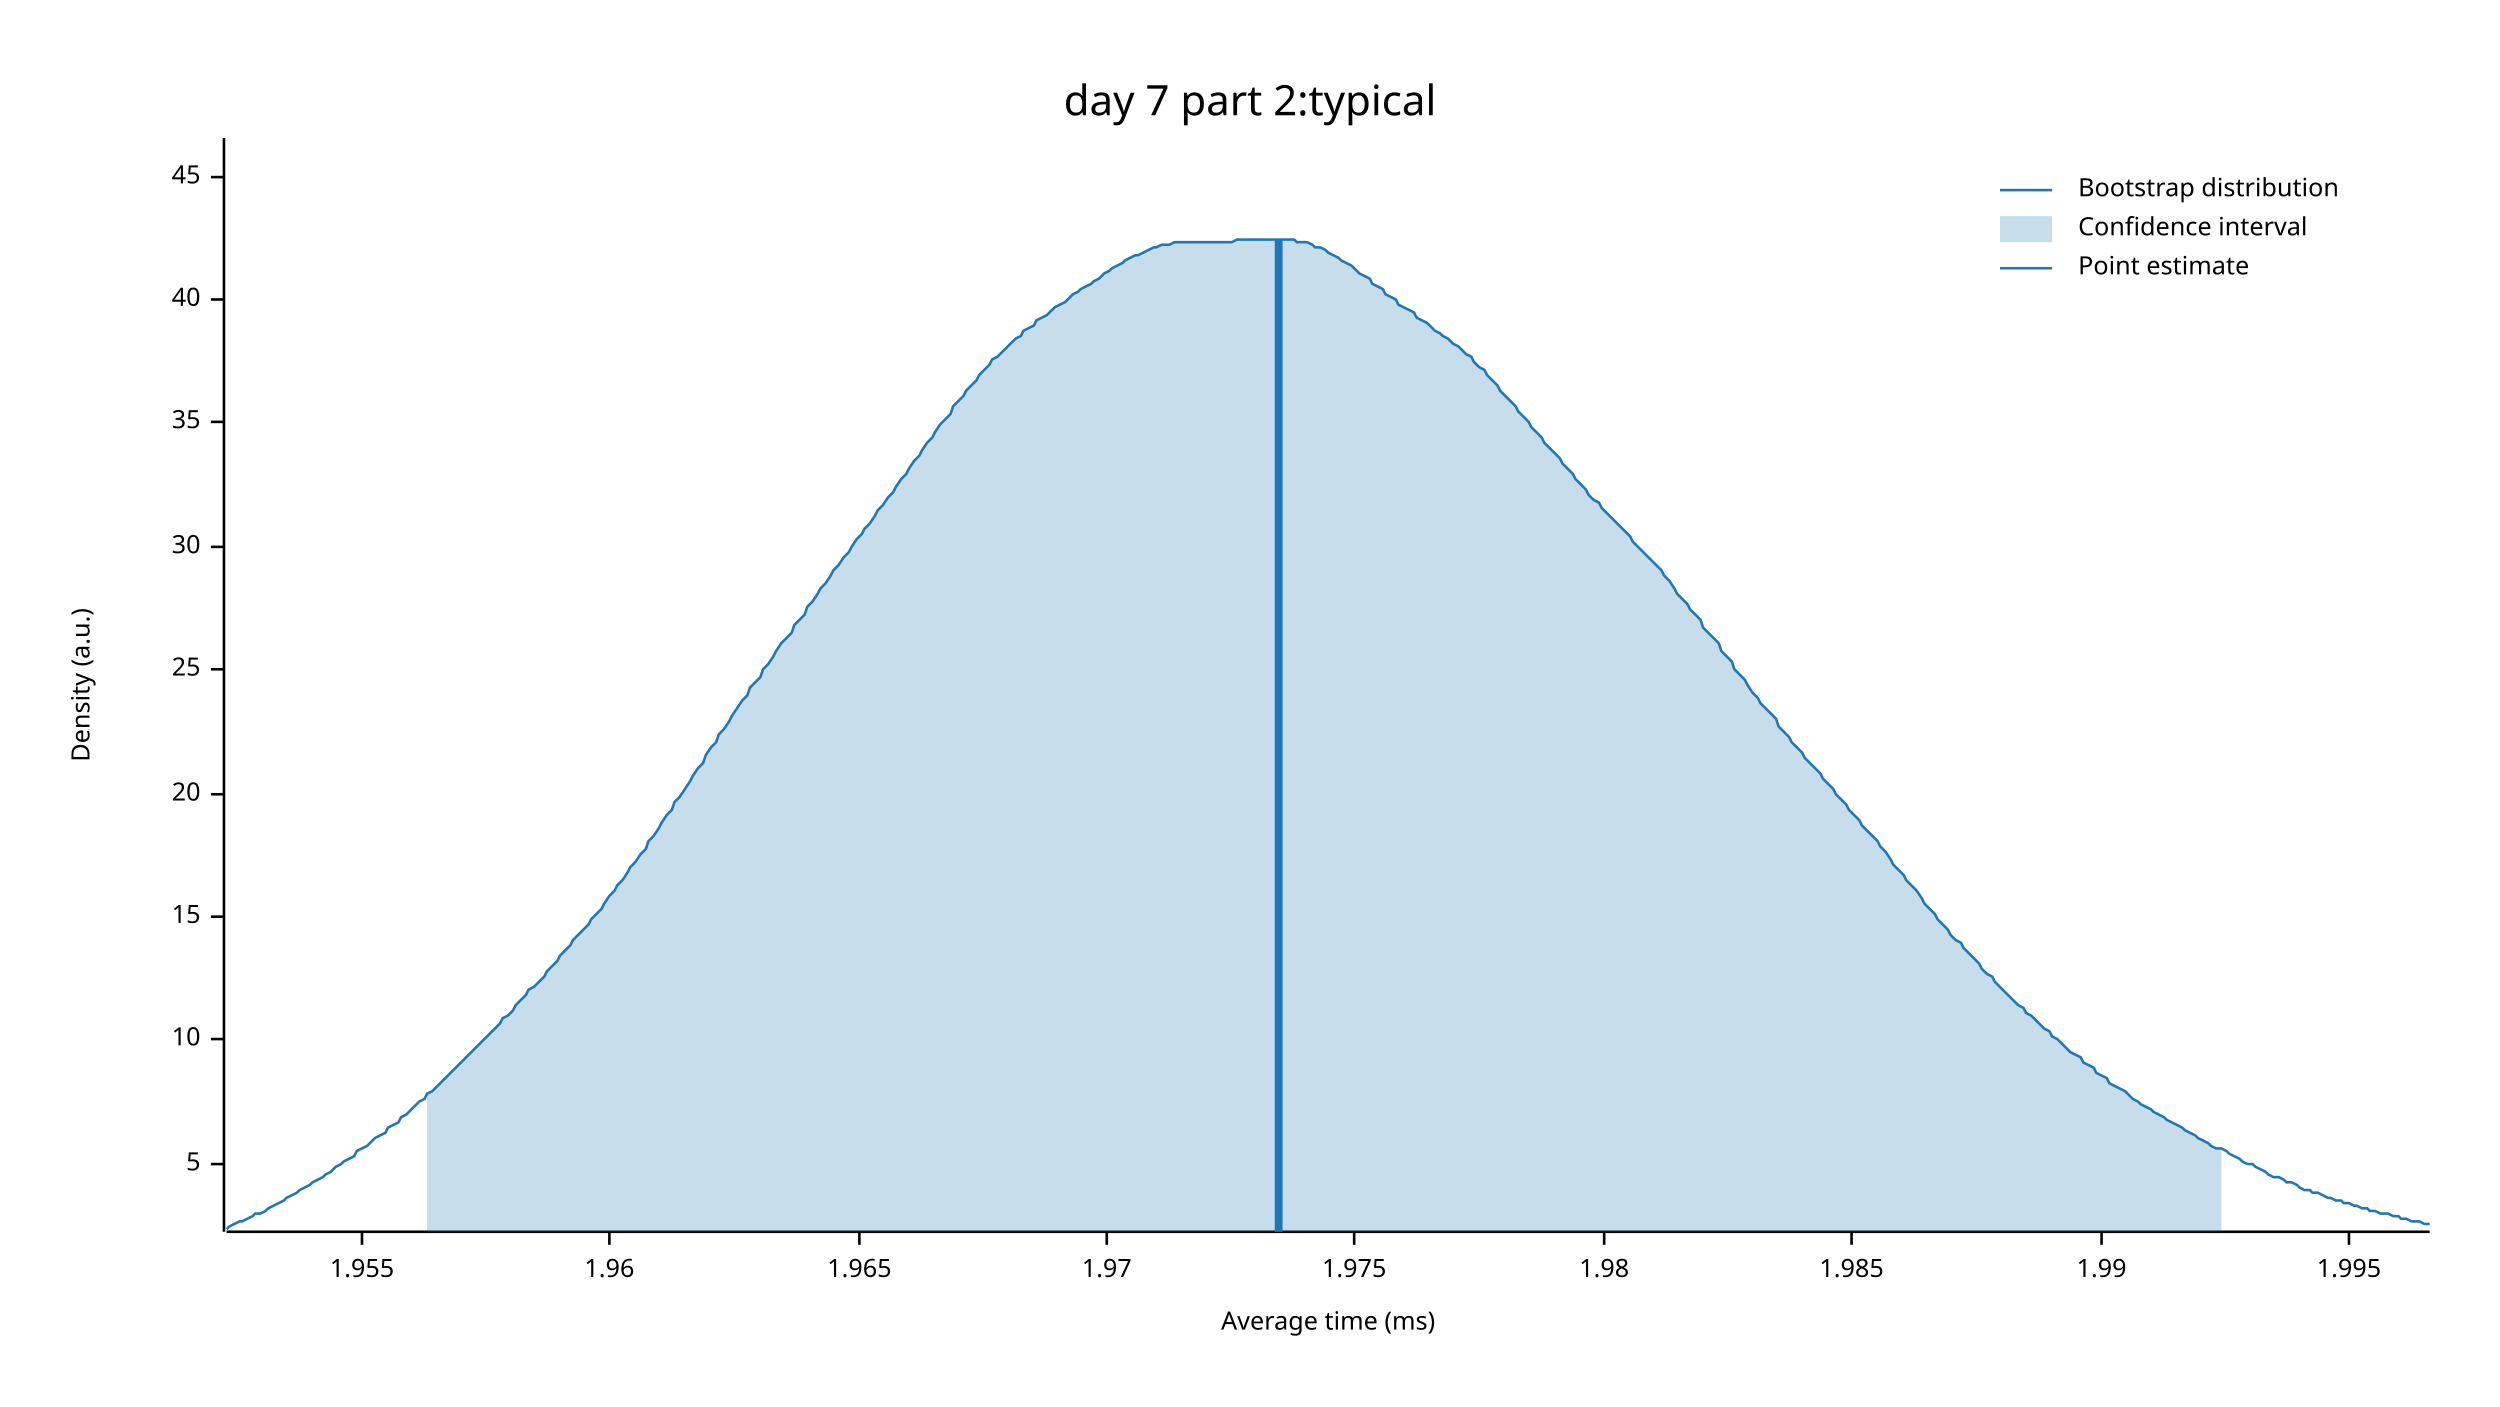
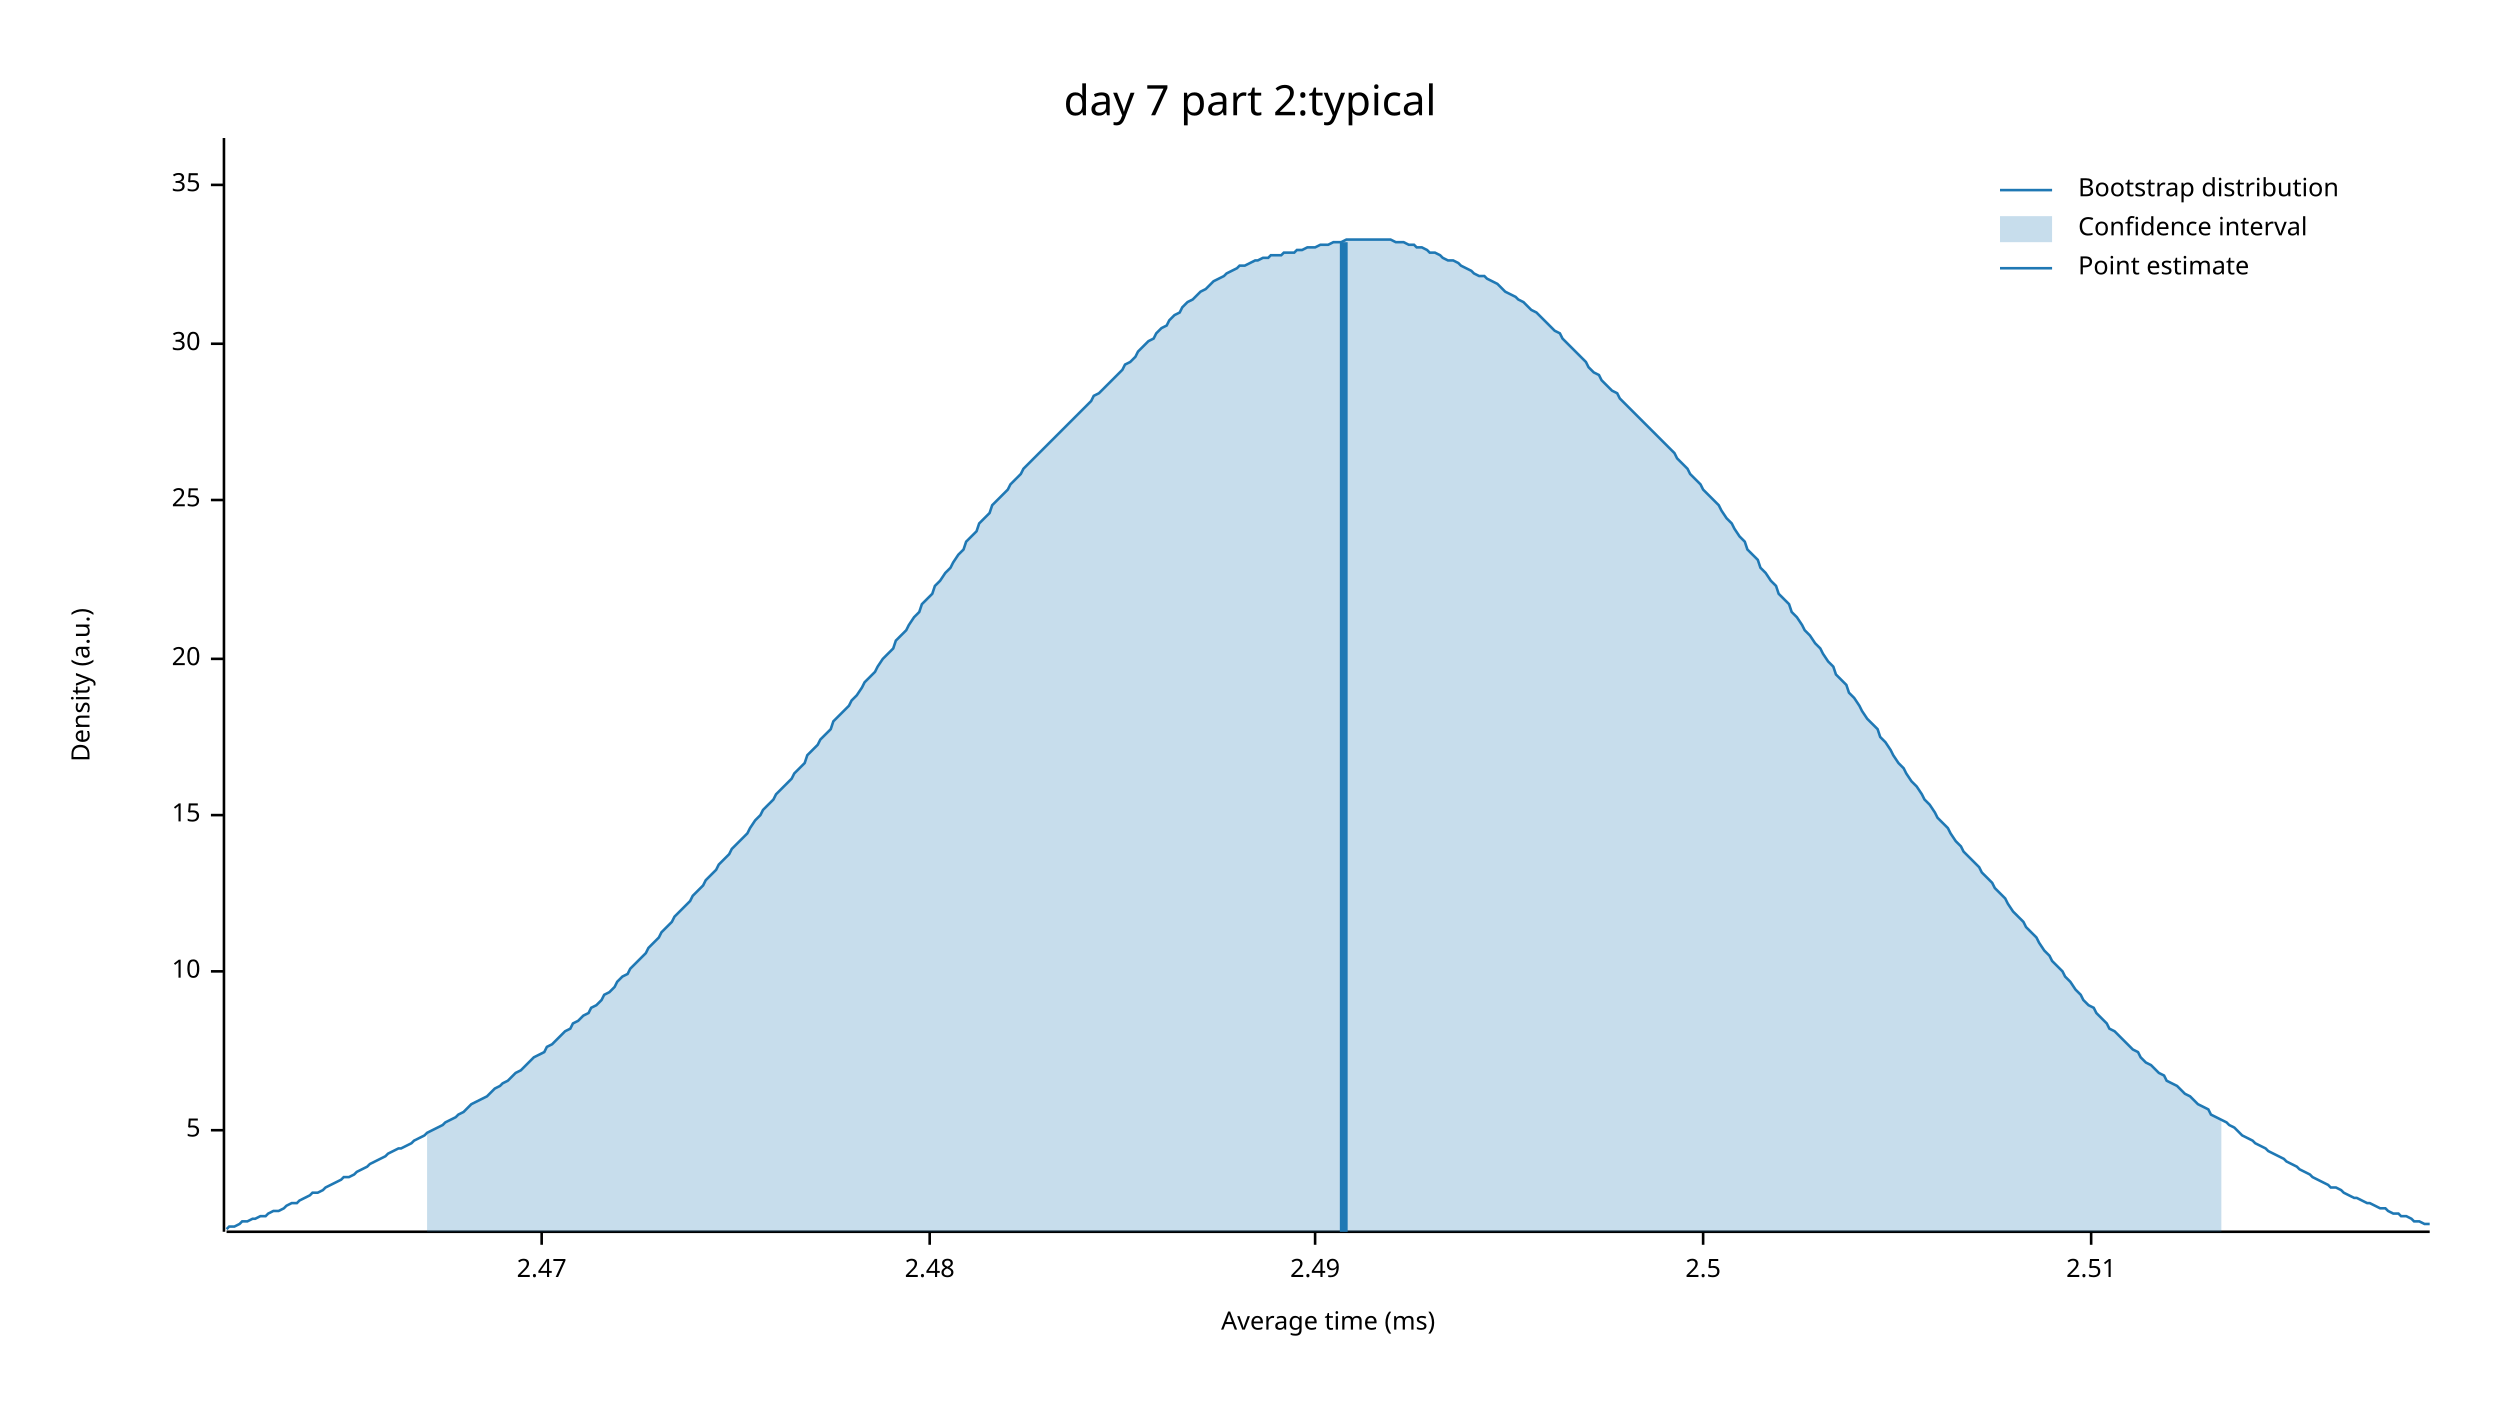
<svg xmlns="http://www.w3.org/2000/svg" width="960" height="540" viewBox="0 0 960 540">
  <text x="480" y="32" dy="0.76em" text-anchor="middle" font-family="sans-serif" font-size="16.129" opacity="1" fill="#000000">
day 7 part 2:typical
</text>
  <text x="27" y="263" dy="0.76em" text-anchor="middle" font-family="sans-serif" font-size="9.677" opacity="1" fill="#000000" transform="rotate(270, 27, 263)">
Density (a.u.)
</text>
  <text x="510" y="513" dy="-0.5ex" text-anchor="middle" font-family="sans-serif" font-size="9.677" opacity="1" fill="#000000">
Average time (ms)
</text>
  <polyline fill="none" opacity="1" stroke="#000000" stroke-width="1" points="86,53 86,473 " />
-   <text x="77" y="447" dy="0.5ex" text-anchor="end" font-family="sans-serif" font-size="9.677" opacity="1" fill="#000000">
+   <text x="77" y="434" dy="0.5ex" text-anchor="end" font-family="sans-serif" font-size="9.677" opacity="1" fill="#000000">
5
</text>
-   <polyline fill="none" opacity="1" stroke="#000000" stroke-width="1" points="81,447 86,447 " />
-   <text x="77" y="399" dy="0.5ex" text-anchor="end" font-family="sans-serif" font-size="9.677" opacity="1" fill="#000000">
+   <polyline fill="none" opacity="1" stroke="#000000" stroke-width="1" points="81,434 86,434 " />
+   <text x="77" y="373" dy="0.5ex" text-anchor="end" font-family="sans-serif" font-size="9.677" opacity="1" fill="#000000">
10
</text>
-   <polyline fill="none" opacity="1" stroke="#000000" stroke-width="1" points="81,399 86,399 " />
-   <text x="77" y="352" dy="0.5ex" text-anchor="end" font-family="sans-serif" font-size="9.677" opacity="1" fill="#000000">
+   <polyline fill="none" opacity="1" stroke="#000000" stroke-width="1" points="81,373 86,373 " />
+   <text x="77" y="313" dy="0.5ex" text-anchor="end" font-family="sans-serif" font-size="9.677" opacity="1" fill="#000000">
15
</text>
-   <polyline fill="none" opacity="1" stroke="#000000" stroke-width="1" points="81,352 86,352 " />
-   <text x="77" y="305" dy="0.5ex" text-anchor="end" font-family="sans-serif" font-size="9.677" opacity="1" fill="#000000">
+   <polyline fill="none" opacity="1" stroke="#000000" stroke-width="1" points="81,313 86,313 " />
+   <text x="77" y="253" dy="0.5ex" text-anchor="end" font-family="sans-serif" font-size="9.677" opacity="1" fill="#000000">
20
</text>
-   <polyline fill="none" opacity="1" stroke="#000000" stroke-width="1" points="81,305 86,305 " />
-   <text x="77" y="257" dy="0.5ex" text-anchor="end" font-family="sans-serif" font-size="9.677" opacity="1" fill="#000000">
+   <polyline fill="none" opacity="1" stroke="#000000" stroke-width="1" points="81,253 86,253 " />
+   <text x="77" y="192" dy="0.5ex" text-anchor="end" font-family="sans-serif" font-size="9.677" opacity="1" fill="#000000">
25
</text>
-   <polyline fill="none" opacity="1" stroke="#000000" stroke-width="1" points="81,257 86,257 " />
-   <text x="77" y="210" dy="0.5ex" text-anchor="end" font-family="sans-serif" font-size="9.677" opacity="1" fill="#000000">
+   <polyline fill="none" opacity="1" stroke="#000000" stroke-width="1" points="81,192 86,192 " />
+   <text x="77" y="132" dy="0.5ex" text-anchor="end" font-family="sans-serif" font-size="9.677" opacity="1" fill="#000000">
30
</text>
-   <polyline fill="none" opacity="1" stroke="#000000" stroke-width="1" points="81,210 86,210 " />
-   <text x="77" y="162" dy="0.5ex" text-anchor="end" font-family="sans-serif" font-size="9.677" opacity="1" fill="#000000">
+   <polyline fill="none" opacity="1" stroke="#000000" stroke-width="1" points="81,132 86,132 " />
+   <text x="77" y="71" dy="0.5ex" text-anchor="end" font-family="sans-serif" font-size="9.677" opacity="1" fill="#000000">
35
</text>
-   <polyline fill="none" opacity="1" stroke="#000000" stroke-width="1" points="81,162 86,162 " />
-   <text x="77" y="115" dy="0.5ex" text-anchor="end" font-family="sans-serif" font-size="9.677" opacity="1" fill="#000000">
- 40
+   <polyline fill="none" opacity="1" stroke="#000000" stroke-width="1" points="81,71 86,71 " />
+   <polyline fill="none" opacity="1" stroke="#000000" stroke-width="1" points="87,473 933,473 " />
+   <text x="208" y="483" dy="0.76em" text-anchor="middle" font-family="sans-serif" font-size="9.677" opacity="1" fill="#000000">
+ 2.47
</text>
-   <polyline fill="none" opacity="1" stroke="#000000" stroke-width="1" points="81,115 86,115 " />
-   <text x="77" y="68" dy="0.5ex" text-anchor="end" font-family="sans-serif" font-size="9.677" opacity="1" fill="#000000">
- 45
+   <polyline fill="none" opacity="1" stroke="#000000" stroke-width="1" points="208,473 208,478 " />
+   <text x="357" y="483" dy="0.76em" text-anchor="middle" font-family="sans-serif" font-size="9.677" opacity="1" fill="#000000">
+ 2.48
</text>
-   <polyline fill="none" opacity="1" stroke="#000000" stroke-width="1" points="81,68 86,68 " />
-   <polyline fill="none" opacity="1" stroke="#000000" stroke-width="1" points="87,473 933,473 " />
-   <text x="139" y="483" dy="0.76em" text-anchor="middle" font-family="sans-serif" font-size="9.677" opacity="1" fill="#000000">
- 1.955
+   <polyline fill="none" opacity="1" stroke="#000000" stroke-width="1" points="357,473 357,478 " />
+   <text x="505" y="483" dy="0.76em" text-anchor="middle" font-family="sans-serif" font-size="9.677" opacity="1" fill="#000000">
+ 2.49
</text>
-   <polyline fill="none" opacity="1" stroke="#000000" stroke-width="1" points="139,473 139,478 " />
-   <text x="234" y="483" dy="0.76em" text-anchor="middle" font-family="sans-serif" font-size="9.677" opacity="1" fill="#000000">
- 1.96
+   <polyline fill="none" opacity="1" stroke="#000000" stroke-width="1" points="505,473 505,478 " />
+   <text x="654" y="483" dy="0.76em" text-anchor="middle" font-family="sans-serif" font-size="9.677" opacity="1" fill="#000000">
+ 2.5
</text>
-   <polyline fill="none" opacity="1" stroke="#000000" stroke-width="1" points="234,473 234,478 " />
-   <text x="330" y="483" dy="0.76em" text-anchor="middle" font-family="sans-serif" font-size="9.677" opacity="1" fill="#000000">
- 1.965
+   <polyline fill="none" opacity="1" stroke="#000000" stroke-width="1" points="654,473 654,478 " />
+   <text x="803" y="483" dy="0.76em" text-anchor="middle" font-family="sans-serif" font-size="9.677" opacity="1" fill="#000000">
+ 2.51
</text>
-   <polyline fill="none" opacity="1" stroke="#000000" stroke-width="1" points="330,473 330,478 " />
-   <text x="425" y="483" dy="0.76em" text-anchor="middle" font-family="sans-serif" font-size="9.677" opacity="1" fill="#000000">
- 1.97
- </text>
-   <polyline fill="none" opacity="1" stroke="#000000" stroke-width="1" points="425,473 425,478 " />
-   <text x="520" y="483" dy="0.76em" text-anchor="middle" font-family="sans-serif" font-size="9.677" opacity="1" fill="#000000">
- 1.975
- </text>
-   <polyline fill="none" opacity="1" stroke="#000000" stroke-width="1" points="520,473 520,478 " />
-   <text x="616" y="483" dy="0.76em" text-anchor="middle" font-family="sans-serif" font-size="9.677" opacity="1" fill="#000000">
- 1.98
- </text>
-   <polyline fill="none" opacity="1" stroke="#000000" stroke-width="1" points="616,473 616,478 " />
-   <text x="711" y="483" dy="0.76em" text-anchor="middle" font-family="sans-serif" font-size="9.677" opacity="1" fill="#000000">
- 1.985
- </text>
-   <polyline fill="none" opacity="1" stroke="#000000" stroke-width="1" points="711,473 711,478 " />
-   <text x="807" y="483" dy="0.76em" text-anchor="middle" font-family="sans-serif" font-size="9.677" opacity="1" fill="#000000">
- 1.99
- </text>
-   <polyline fill="none" opacity="1" stroke="#000000" stroke-width="1" points="807,473 807,478 " />
-   <text x="902" y="483" dy="0.76em" text-anchor="middle" font-family="sans-serif" font-size="9.677" opacity="1" fill="#000000">
- 1.995
- </text>
-   <polyline fill="none" opacity="1" stroke="#000000" stroke-width="1" points="902,473 902,478 " />
-   <polyline fill="none" opacity="1" stroke="#1F78B4" stroke-width="1" points="87,472 88,471 90,470 92,469 93,469 95,468 97,467 98,466 100,466 102,465 103,464 105,463 107,462 109,461 110,460 112,459 114,458 115,457 117,456 119,455 120,454 122,453 124,452 125,451 127,450 129,448 131,447 132,446 134,445 136,444 137,442 139,441 141,440 142,439 144,437 146,436 148,435 149,433 151,432 153,431 154,429 156,428 158,426 159,425 161,423 163,422 164,420 166,419 168,417 170,415 171,414 173,412 175,410 176,409 178,407 180,405 181,404 183,402 185,400 187,398 188,397 190,395 192,393 193,391 195,390 197,388 198,386 200,384 202,382 203,380 205,379 207,377 209,375 210,373 212,371 214,369 215,367 217,365 219,363 220,361 222,359 224,357 226,355 227,353 229,351 231,349 232,347 234,344 236,342 237,340 239,338 241,335 242,333 244,331 246,328 248,326 249,323 251,321 253,318 254,316 256,313 258,311 259,308 261,306 263,303 265,300 266,298 268,295 270,293 271,290 273,287 275,285 276,282 278,280 280,277 281,275 283,272 285,269 287,267 288,264 290,262 292,260 293,257 295,255 297,252 298,250 300,247 302,245 304,243 305,240 307,238 309,236 310,233 312,231 314,228 315,226 317,224 319,221 320,219 322,217 324,214 326,212 327,210 329,207 331,205 332,203 334,201 336,198 337,196 339,194 341,191 343,189 344,187 346,184 348,182 349,180 351,177 353,175 354,173 356,170 358,168 359,166 361,163 363,161 365,159 366,156 368,154 370,152 371,150 373,148 375,146 376,144 378,142 380,140 381,138 383,137 385,135 387,133 388,132 390,130 392,129 393,127 395,126 397,125 398,123 400,122 402,121 404,119 405,118 407,117 409,116 410,115 412,113 414,112 415,111 417,110 419,109 420,108 422,107 424,105 426,104 427,103 429,102 431,101 432,100 434,99 436,98 437,98 439,97 441,96 443,95 444,95 446,94 448,94 449,94 451,93 453,93 454,93 456,93 458,93 459,93 461,93 463,93 465,93 466,93 468,93 470,93 471,93 473,93 475,92 476,92 478,92 480,92 482,92 483,92 485,92 487,92 488,92 490,92 492,92 493,92 495,92 497,92 498,93 500,93 502,93 504,94 505,95 507,95 509,96 510,97 512,98 514,99 515,100 517,101 519,102 521,104 522,105 524,106 526,107 527,109 529,110 531,111 532,113 534,114 536,115 537,117 539,118 541,119 543,120 544,122 546,123 548,124 549,125 551,127 553,128 554,129 556,130 558,132 560,133 561,134 563,136 565,137 566,139 568,141 570,142 571,144 573,146 575,148 576,150 578,152 580,154 582,156 583,158 585,160 587,162 588,164 590,166 592,168 593,170 595,172 597,174 599,176 600,178 602,180 604,182 605,184 607,186 609,188 610,190 612,192 614,193 615,195 617,197 619,199 621,201 622,202 624,204 626,206 627,208 629,210 631,212 632,213 634,215 636,217 638,219 639,221 641,223 643,226 644,228 646,230 648,232 649,234 651,236 653,238 654,241 656,243 658,245 660,247 661,250 663,252 665,254 666,257 668,259 670,261 671,263 673,266 675,268 676,270 678,272 680,274 682,276 683,279 685,281 687,283 688,285 690,287 692,289 693,291 695,293 697,295 699,297 700,299 702,301 704,303 705,305 707,307 709,309 710,311 712,313 714,315 715,317 717,319 719,321 721,323 722,325 724,327 726,330 727,332 729,334 731,336 732,338 734,340 736,342 738,345 739,347 741,349 743,351 744,353 746,355 748,357 749,359 751,361 753,362 754,364 756,366 758,368 760,370 761,372 763,374 765,375 766,377 768,379 770,381 771,382 773,384 775,386 777,387 778,389 780,390 782,392 783,393 785,395 787,396 788,398 790,399 792,401 793,402 795,404 797,405 799,406 800,408 802,409 804,410 805,412 807,413 809,414 810,416 812,417 814,418 816,419 817,420 819,422 821,423 822,424 824,425 826,426 827,427 829,428 831,429 832,430 834,431 836,432 838,433 839,434 841,435 843,436 844,437 846,438 848,439 849,440 851,441 853,441 855,442 856,443 858,444 860,445 861,446 863,447 865,447 866,448 868,449 870,450 871,451 873,452 875,452 877,453 878,454 880,454 882,455 883,456 885,457 887,457 888,458 890,458 892,459 894,460 895,460 897,461 899,461 900,462 902,462 904,463 905,463 907,464 909,464 910,465 912,465 914,466 916,466 917,466 919,467 921,467 922,468 924,468 926,469 927,469 929,469 931,470 933,470 " />
-   <polygon opacity="0.25" fill="#1F78B4" points="164,420 166,419 168,417 170,415 171,414 173,412 175,410 176,409 178,407 180,405 181,404 183,402 185,400 187,398 188,397 190,395 192,393 193,391 195,390 197,388 198,386 200,384 202,382 203,380 205,379 207,377 209,375 210,373 212,371 214,369 215,367 217,365 219,363 220,361 222,359 224,357 226,355 227,353 229,351 231,349 232,347 234,344 236,342 237,340 239,338 241,335 242,333 244,331 246,328 248,326 249,323 251,321 253,318 254,316 256,313 258,311 259,308 261,306 263,303 265,300 266,298 268,295 270,293 271,290 273,287 275,285 276,282 278,280 280,277 281,275 283,272 285,269 287,267 288,264 290,262 292,260 293,257 295,255 297,252 298,250 300,247 302,245 304,243 305,240 307,238 309,236 310,233 312,231 314,228 315,226 317,224 319,221 320,219 322,217 324,214 326,212 327,210 329,207 331,205 332,203 334,201 336,198 337,196 339,194 341,191 343,189 344,187 346,184 348,182 349,180 351,177 353,175 354,173 356,170 358,168 359,166 361,163 363,161 365,159 366,156 368,154 370,152 371,150 373,148 375,146 376,144 378,142 380,140 381,138 383,137 385,135 387,133 388,132 390,130 392,129 393,127 395,126 397,125 398,123 400,122 402,121 404,119 405,118 407,117 409,116 410,115 412,113 414,112 415,111 417,110 419,109 420,108 422,107 424,105 426,104 427,103 429,102 431,101 432,100 434,99 436,98 437,98 439,97 441,96 443,95 444,95 446,94 448,94 449,94 451,93 453,93 454,93 456,93 458,93 459,93 461,93 463,93 465,93 466,93 468,93 470,93 471,93 473,93 475,92 476,92 478,92 480,92 482,92 483,92 485,92 487,92 488,92 490,92 492,92 493,92 495,92 497,92 498,93 500,93 502,93 504,94 505,95 507,95 509,96 510,97 512,98 514,99 515,100 517,101 519,102 521,104 522,105 524,106 526,107 527,109 529,110 531,111 532,113 534,114 536,115 537,117 539,118 541,119 543,120 544,122 546,123 548,124 549,125 551,127 553,128 554,129 556,130 558,132 560,133 561,134 563,136 565,137 566,139 568,141 570,142 571,144 573,146 575,148 576,150 578,152 580,154 582,156 583,158 585,160 587,162 588,164 590,166 592,168 593,170 595,172 597,174 599,176 600,178 602,180 604,182 605,184 607,186 609,188 610,190 612,192 614,193 615,195 617,197 619,199 621,201 622,202 624,204 626,206 627,208 629,210 631,212 632,213 634,215 636,217 638,219 639,221 641,223 643,226 644,228 646,230 648,232 649,234 651,236 653,238 654,241 656,243 658,245 660,247 661,250 663,252 665,254 666,257 668,259 670,261 671,263 673,266 675,268 676,270 678,272 680,274 682,276 683,279 685,281 687,283 688,285 690,287 692,289 693,291 695,293 697,295 699,297 700,299 702,301 704,303 705,305 707,307 709,309 710,311 712,313 714,315 715,317 717,319 719,321 721,323 722,325 724,327 726,330 727,332 729,334 731,336 732,338 734,340 736,342 738,345 739,347 741,349 743,351 744,353 746,355 748,357 749,359 751,361 753,362 754,364 756,366 758,368 760,370 761,372 763,374 765,375 766,377 768,379 770,381 771,382 773,384 775,386 777,387 778,389 780,390 782,392 783,393 785,395 787,396 788,398 790,399 792,401 793,402 795,404 797,405 799,406 800,408 802,409 804,410 805,412 807,413 809,414 810,416 812,417 814,418 816,419 817,420 819,422 821,423 822,424 824,425 826,426 827,427 829,428 831,429 832,430 834,431 836,432 838,433 839,434 841,435 843,436 844,437 846,438 848,439 849,440 851,441 853,441 853,473 164,473 " />
-   <polyline fill="none" opacity="1" stroke="#1F78B4" stroke-width="3" points="491,473 491,92 " />
+   <polyline fill="none" opacity="1" stroke="#000000" stroke-width="1" points="803,473 803,478 " />
+   <polyline fill="none" opacity="1" stroke="#1F78B4" stroke-width="1" points="87,472 88,471 90,471 92,470 93,469 95,469 97,468 98,468 100,467 102,467 103,466 105,465 107,465 109,464 110,463 112,462 114,462 115,461 117,460 119,459 120,458 122,458 124,457 125,456 127,455 129,454 131,453 132,452 134,452 136,451 137,450 139,449 141,448 142,447 144,446 146,445 148,444 149,443 151,442 153,441 154,441 156,440 158,439 159,438 161,437 163,436 164,435 166,434 168,433 170,432 171,431 173,430 175,429 176,428 178,427 180,425 181,424 183,423 185,422 187,421 188,420 190,418 192,417 193,416 195,415 197,413 198,412 200,411 202,409 203,408 205,406 207,405 209,404 210,402 212,401 214,399 215,398 217,396 219,395 220,393 222,392 224,390 226,389 227,387 229,386 231,384 232,382 234,381 236,379 237,377 239,375 241,374 242,372 244,370 246,368 248,366 249,364 251,362 253,360 254,358 256,356 258,354 259,352 261,350 263,348 265,346 266,344 268,342 270,340 271,338 273,336 275,334 276,332 278,330 280,328 281,326 283,324 285,322 287,320 288,318 290,315 292,313 293,311 295,309 297,307 298,305 300,303 302,301 304,299 305,297 307,295 309,293 310,290 312,288 314,286 315,284 317,282 319,280 320,277 322,275 324,273 326,271 327,269 329,267 331,264 332,262 334,260 336,258 337,256 339,253 341,251 343,249 344,246 346,244 348,242 349,240 351,237 353,235 354,232 356,230 358,228 359,225 361,223 363,220 365,218 366,216 368,213 370,211 371,208 373,206 375,204 376,201 378,199 380,197 381,194 383,192 385,190 387,188 388,186 390,184 392,182 393,180 395,178 397,176 398,175 400,173 402,171 404,169 405,168 407,166 409,164 410,163 412,161 414,159 415,158 417,156 419,154 420,152 422,151 424,149 426,147 427,146 429,144 431,142 432,140 434,139 436,137 437,135 439,133 441,131 443,130 444,128 446,126 448,125 449,123 451,121 453,120 454,118 456,116 458,115 459,114 461,112 463,111 465,109 466,108 468,107 470,106 471,105 473,104 475,103 476,102 478,102 480,101 482,100 483,100 485,99 487,99 488,98 490,98 492,98 493,97 495,97 497,97 498,96 500,96 502,95 504,95 505,95 507,94 509,94 510,94 512,93 514,93 515,93 517,92 519,92 521,92 522,92 524,92 526,92 527,92 529,92 531,92 532,92 534,92 536,93 537,93 539,93 541,94 543,94 544,95 546,95 548,96 549,97 551,97 553,98 554,99 556,100 558,100 560,101 561,102 563,103 565,104 566,105 568,106 570,106 571,107 573,108 575,109 576,110 578,112 580,113 582,114 583,115 585,116 587,118 588,119 590,120 592,122 593,123 595,125 597,127 599,128 600,130 602,132 604,134 605,135 607,137 609,139 610,141 612,143 614,144 615,146 617,148 619,150 621,151 622,153 624,155 626,157 627,158 629,160 631,162 632,163 634,165 636,167 638,169 639,170 641,172 643,174 644,176 646,178 648,180 649,182 651,184 653,186 654,188 656,190 658,192 660,194 661,196 663,199 665,201 666,203 668,206 670,208 671,211 673,213 675,215 676,218 678,220 680,223 682,225 683,228 685,230 687,232 688,235 690,237 692,240 693,242 695,244 697,247 699,249 700,251 702,254 704,256 705,259 707,261 709,263 710,266 712,268 714,271 715,273 717,276 719,278 721,280 722,283 724,285 726,288 727,290 729,293 731,295 732,297 734,300 736,302 738,305 739,307 741,309 743,312 744,314 746,316 748,318 749,320 751,323 753,325 754,327 756,329 758,331 760,333 761,335 763,337 765,339 766,341 768,343 770,345 771,347 773,350 775,352 777,354 778,356 780,358 782,360 783,362 785,365 787,367 788,369 790,371 792,373 793,375 795,377 797,380 799,382 800,384 802,386 804,387 805,389 807,391 809,393 810,395 812,396 814,398 816,400 817,401 819,403 821,404 822,406 824,408 826,409 827,410 829,412 831,413 832,415 834,416 836,417 838,419 839,420 841,421 843,423 844,424 846,425 848,426 849,428 851,429 853,430 855,431 856,432 858,433 860,435 861,436 863,437 865,438 866,439 868,440 870,441 871,442 873,443 875,444 877,445 878,446 880,447 882,448 883,449 885,450 887,451 888,452 890,453 892,454 894,455 895,456 897,456 899,457 900,458 902,459 904,460 905,460 907,461 909,462 910,462 912,463 914,464 916,464 917,465 919,466 921,466 922,467 924,467 926,468 927,469 929,469 931,470 933,470 " />
+   <polygon opacity="0.25" fill="#1F78B4" points="164,435 166,434 168,433 170,432 171,431 173,430 175,429 176,428 178,427 180,425 181,424 183,423 185,422 187,421 188,420 190,418 192,417 193,416 195,415 197,413 198,412 200,411 202,409 203,408 205,406 207,405 209,404 210,402 212,401 214,399 215,398 217,396 219,395 220,393 222,392 224,390 226,389 227,387 229,386 231,384 232,382 234,381 236,379 237,377 239,375 241,374 242,372 244,370 246,368 248,366 249,364 251,362 253,360 254,358 256,356 258,354 259,352 261,350 263,348 265,346 266,344 268,342 270,340 271,338 273,336 275,334 276,332 278,330 280,328 281,326 283,324 285,322 287,320 288,318 290,315 292,313 293,311 295,309 297,307 298,305 300,303 302,301 304,299 305,297 307,295 309,293 310,290 312,288 314,286 315,284 317,282 319,280 320,277 322,275 324,273 326,271 327,269 329,267 331,264 332,262 334,260 336,258 337,256 339,253 341,251 343,249 344,246 346,244 348,242 349,240 351,237 353,235 354,232 356,230 358,228 359,225 361,223 363,220 365,218 366,216 368,213 370,211 371,208 373,206 375,204 376,201 378,199 380,197 381,194 383,192 385,190 387,188 388,186 390,184 392,182 393,180 395,178 397,176 398,175 400,173 402,171 404,169 405,168 407,166 409,164 410,163 412,161 414,159 415,158 417,156 419,154 420,152 422,151 424,149 426,147 427,146 429,144 431,142 432,140 434,139 436,137 437,135 439,133 441,131 443,130 444,128 446,126 448,125 449,123 451,121 453,120 454,118 456,116 458,115 459,114 461,112 463,111 465,109 466,108 468,107 470,106 471,105 473,104 475,103 476,102 478,102 480,101 482,100 483,100 485,99 487,99 488,98 490,98 492,98 493,97 495,97 497,97 498,96 500,96 502,95 504,95 505,95 507,94 509,94 510,94 512,93 514,93 515,93 517,92 519,92 521,92 522,92 524,92 526,92 527,92 529,92 531,92 532,92 534,92 536,93 537,93 539,93 541,94 543,94 544,95 546,95 548,96 549,97 551,97 553,98 554,99 556,100 558,100 560,101 561,102 563,103 565,104 566,105 568,106 570,106 571,107 573,108 575,109 576,110 578,112 580,113 582,114 583,115 585,116 587,118 588,119 590,120 592,122 593,123 595,125 597,127 599,128 600,130 602,132 604,134 605,135 607,137 609,139 610,141 612,143 614,144 615,146 617,148 619,150 621,151 622,153 624,155 626,157 627,158 629,160 631,162 632,163 634,165 636,167 638,169 639,170 641,172 643,174 644,176 646,178 648,180 649,182 651,184 653,186 654,188 656,190 658,192 660,194 661,196 663,199 665,201 666,203 668,206 670,208 671,211 673,213 675,215 676,218 678,220 680,223 682,225 683,228 685,230 687,232 688,235 690,237 692,240 693,242 695,244 697,247 699,249 700,251 702,254 704,256 705,259 707,261 709,263 710,266 712,268 714,271 715,273 717,276 719,278 721,280 722,283 724,285 726,288 727,290 729,293 731,295 732,297 734,300 736,302 738,305 739,307 741,309 743,312 744,314 746,316 748,318 749,320 751,323 753,325 754,327 756,329 758,331 760,333 761,335 763,337 765,339 766,341 768,343 770,345 771,347 773,350 775,352 777,354 778,356 780,358 782,360 783,362 785,365 787,367 788,369 790,371 792,373 793,375 795,377 797,380 799,382 800,384 802,386 804,387 805,389 807,391 809,393 810,395 812,396 814,398 816,400 817,401 819,403 821,404 822,406 824,408 826,409 827,410 829,412 831,413 832,415 834,416 836,417 838,419 839,420 841,421 843,423 844,424 846,425 848,426 849,428 851,429 853,430 853,473 164,473 " />
+   <polyline fill="none" opacity="1" stroke="#1F78B4" stroke-width="3" points="516,473 516,93 " />
  <text x="798" y="68" dy="0.76em" text-anchor="start" font-family="sans-serif" font-size="9.677" opacity="1" fill="#000000">
Bootstrap distribution
</text>
  <text x="798" y="83" dy="0.76em" text-anchor="start" font-family="sans-serif" font-size="9.677" opacity="1" fill="#000000">
Confidence interval
</text>
  <text x="798" y="98" dy="0.76em" text-anchor="start" font-family="sans-serif" font-size="9.677" opacity="1" fill="#000000">
Point estimate
</text>
  <polyline fill="none" opacity="1" stroke="#1F78B4" stroke-width="1" points="768,73 788,73 " />
  <rect x="768" y="83" width="20" height="10" opacity="0.25" fill="#1F78B4" stroke="none" />
  <polyline fill="none" opacity="1" stroke="#1F78B4" stroke-width="1" points="768,103 788,103 " />
</svg>
